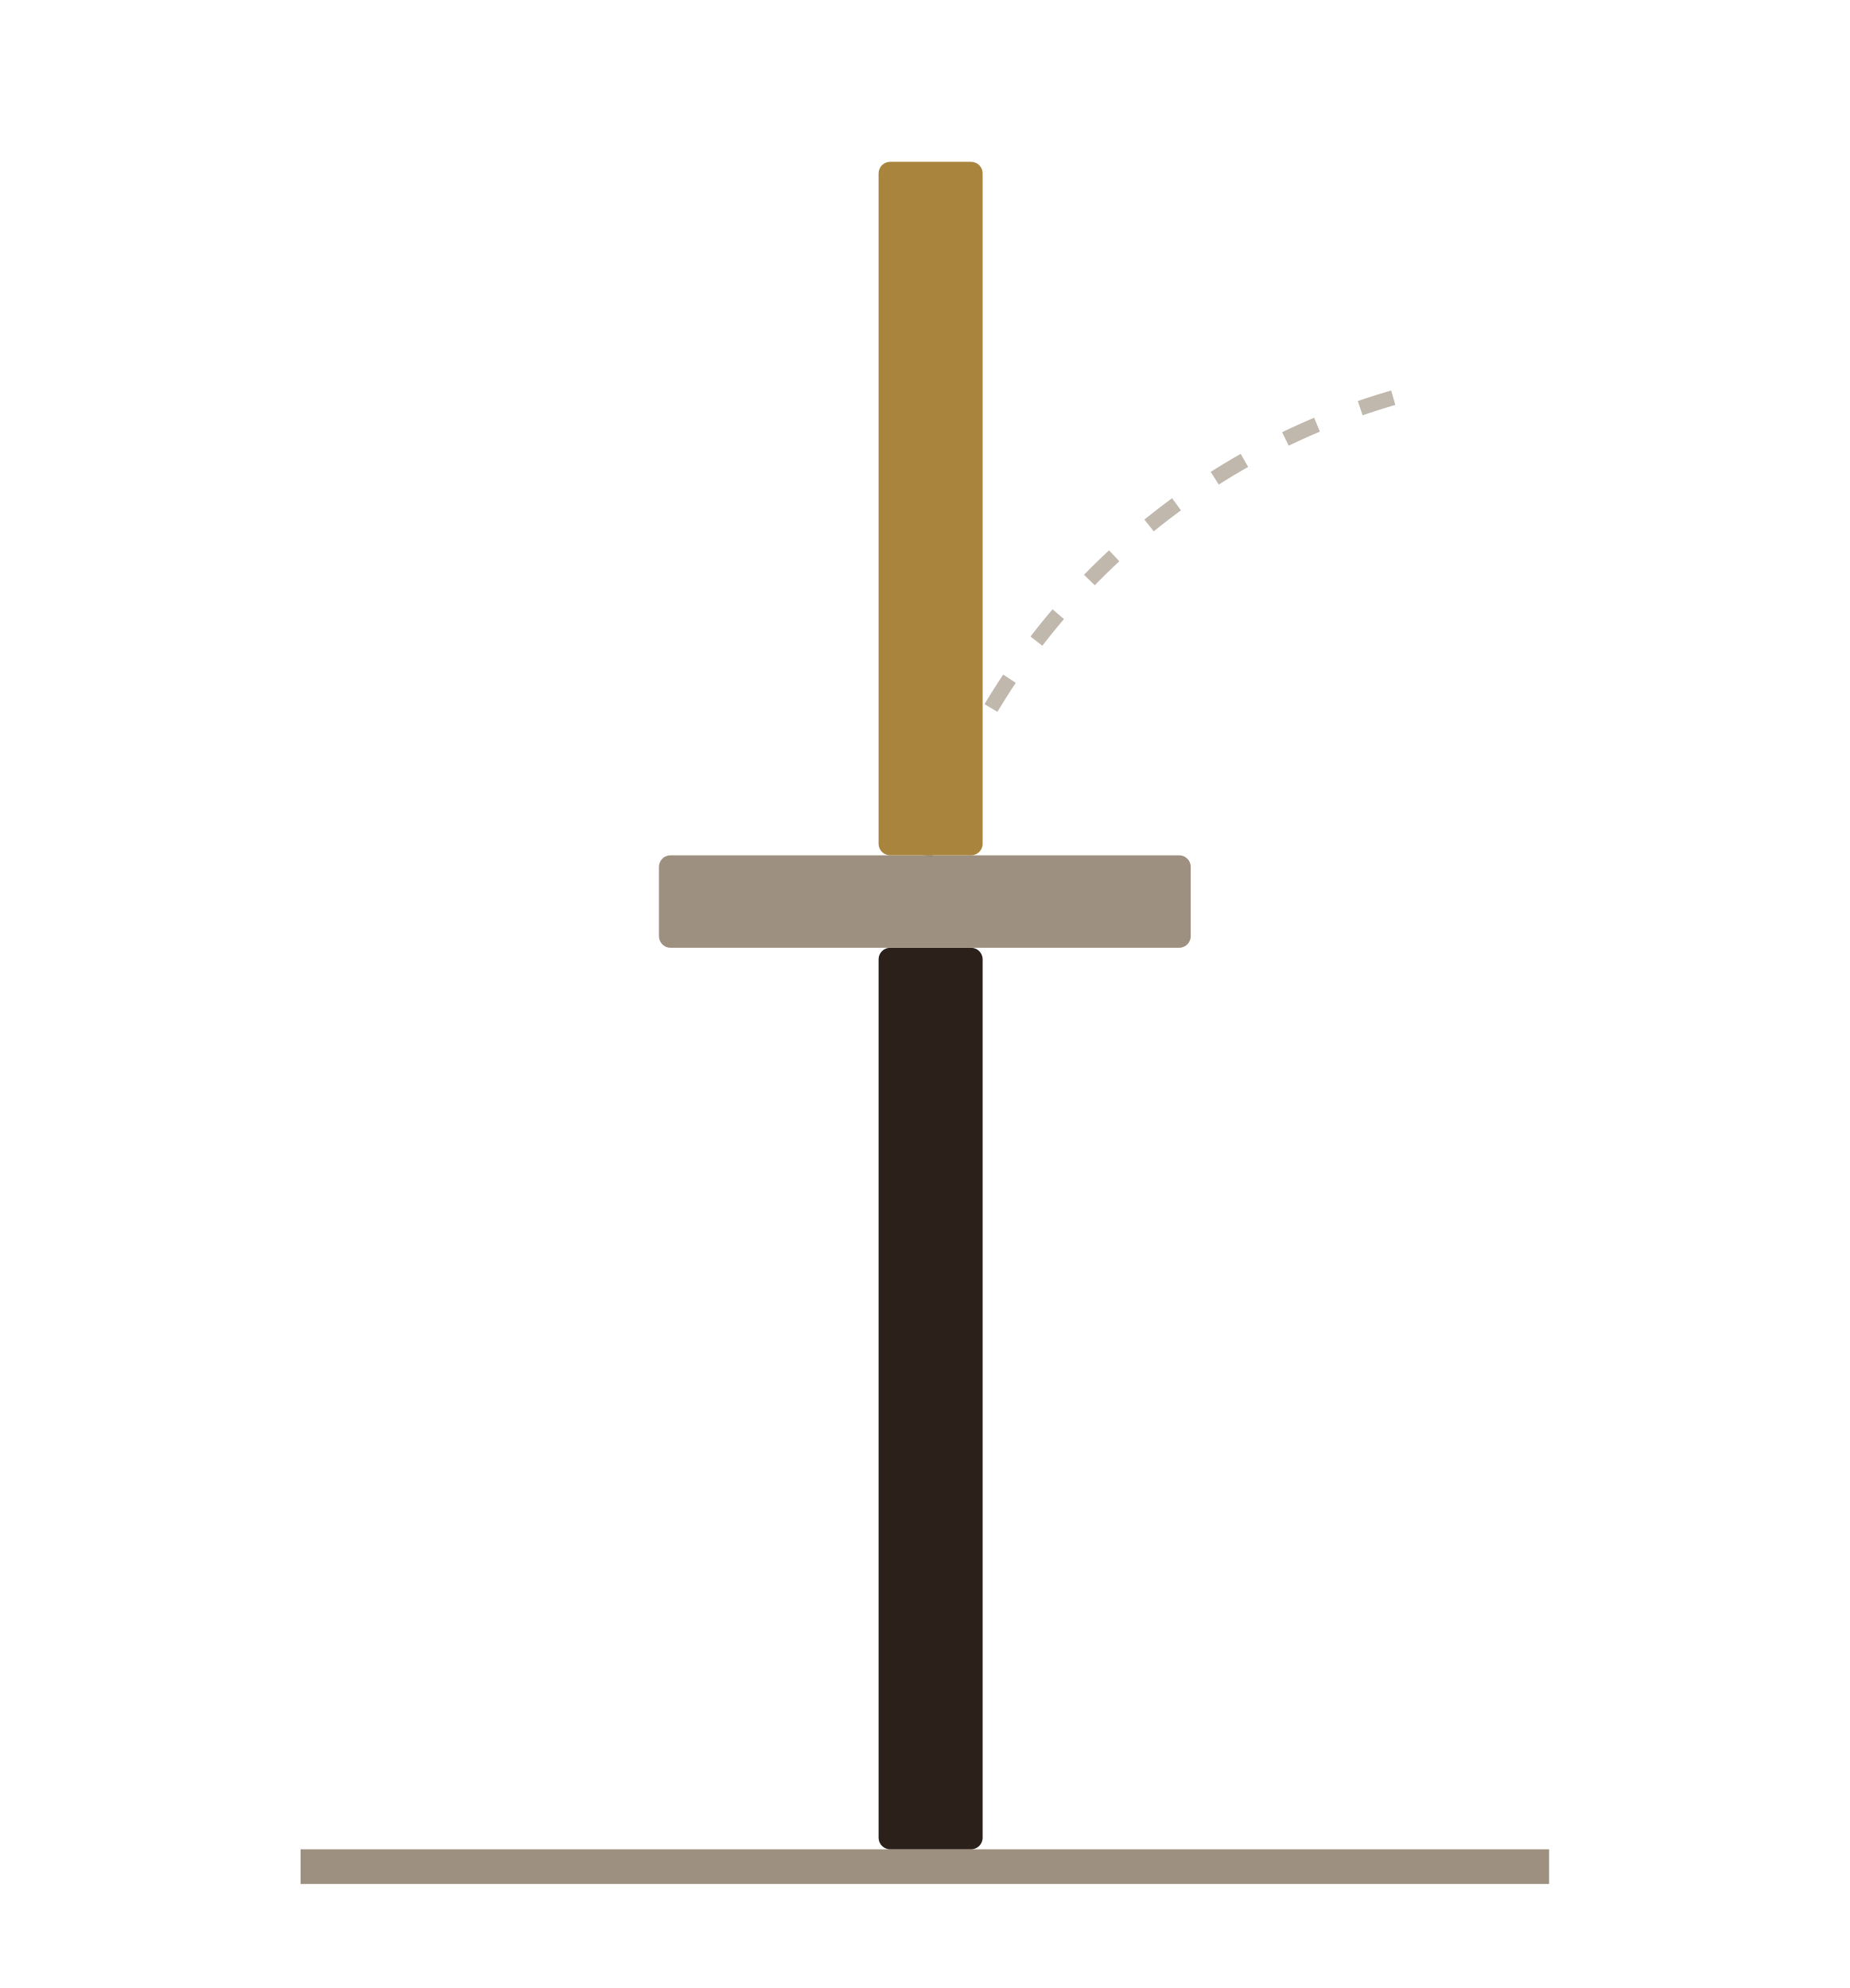
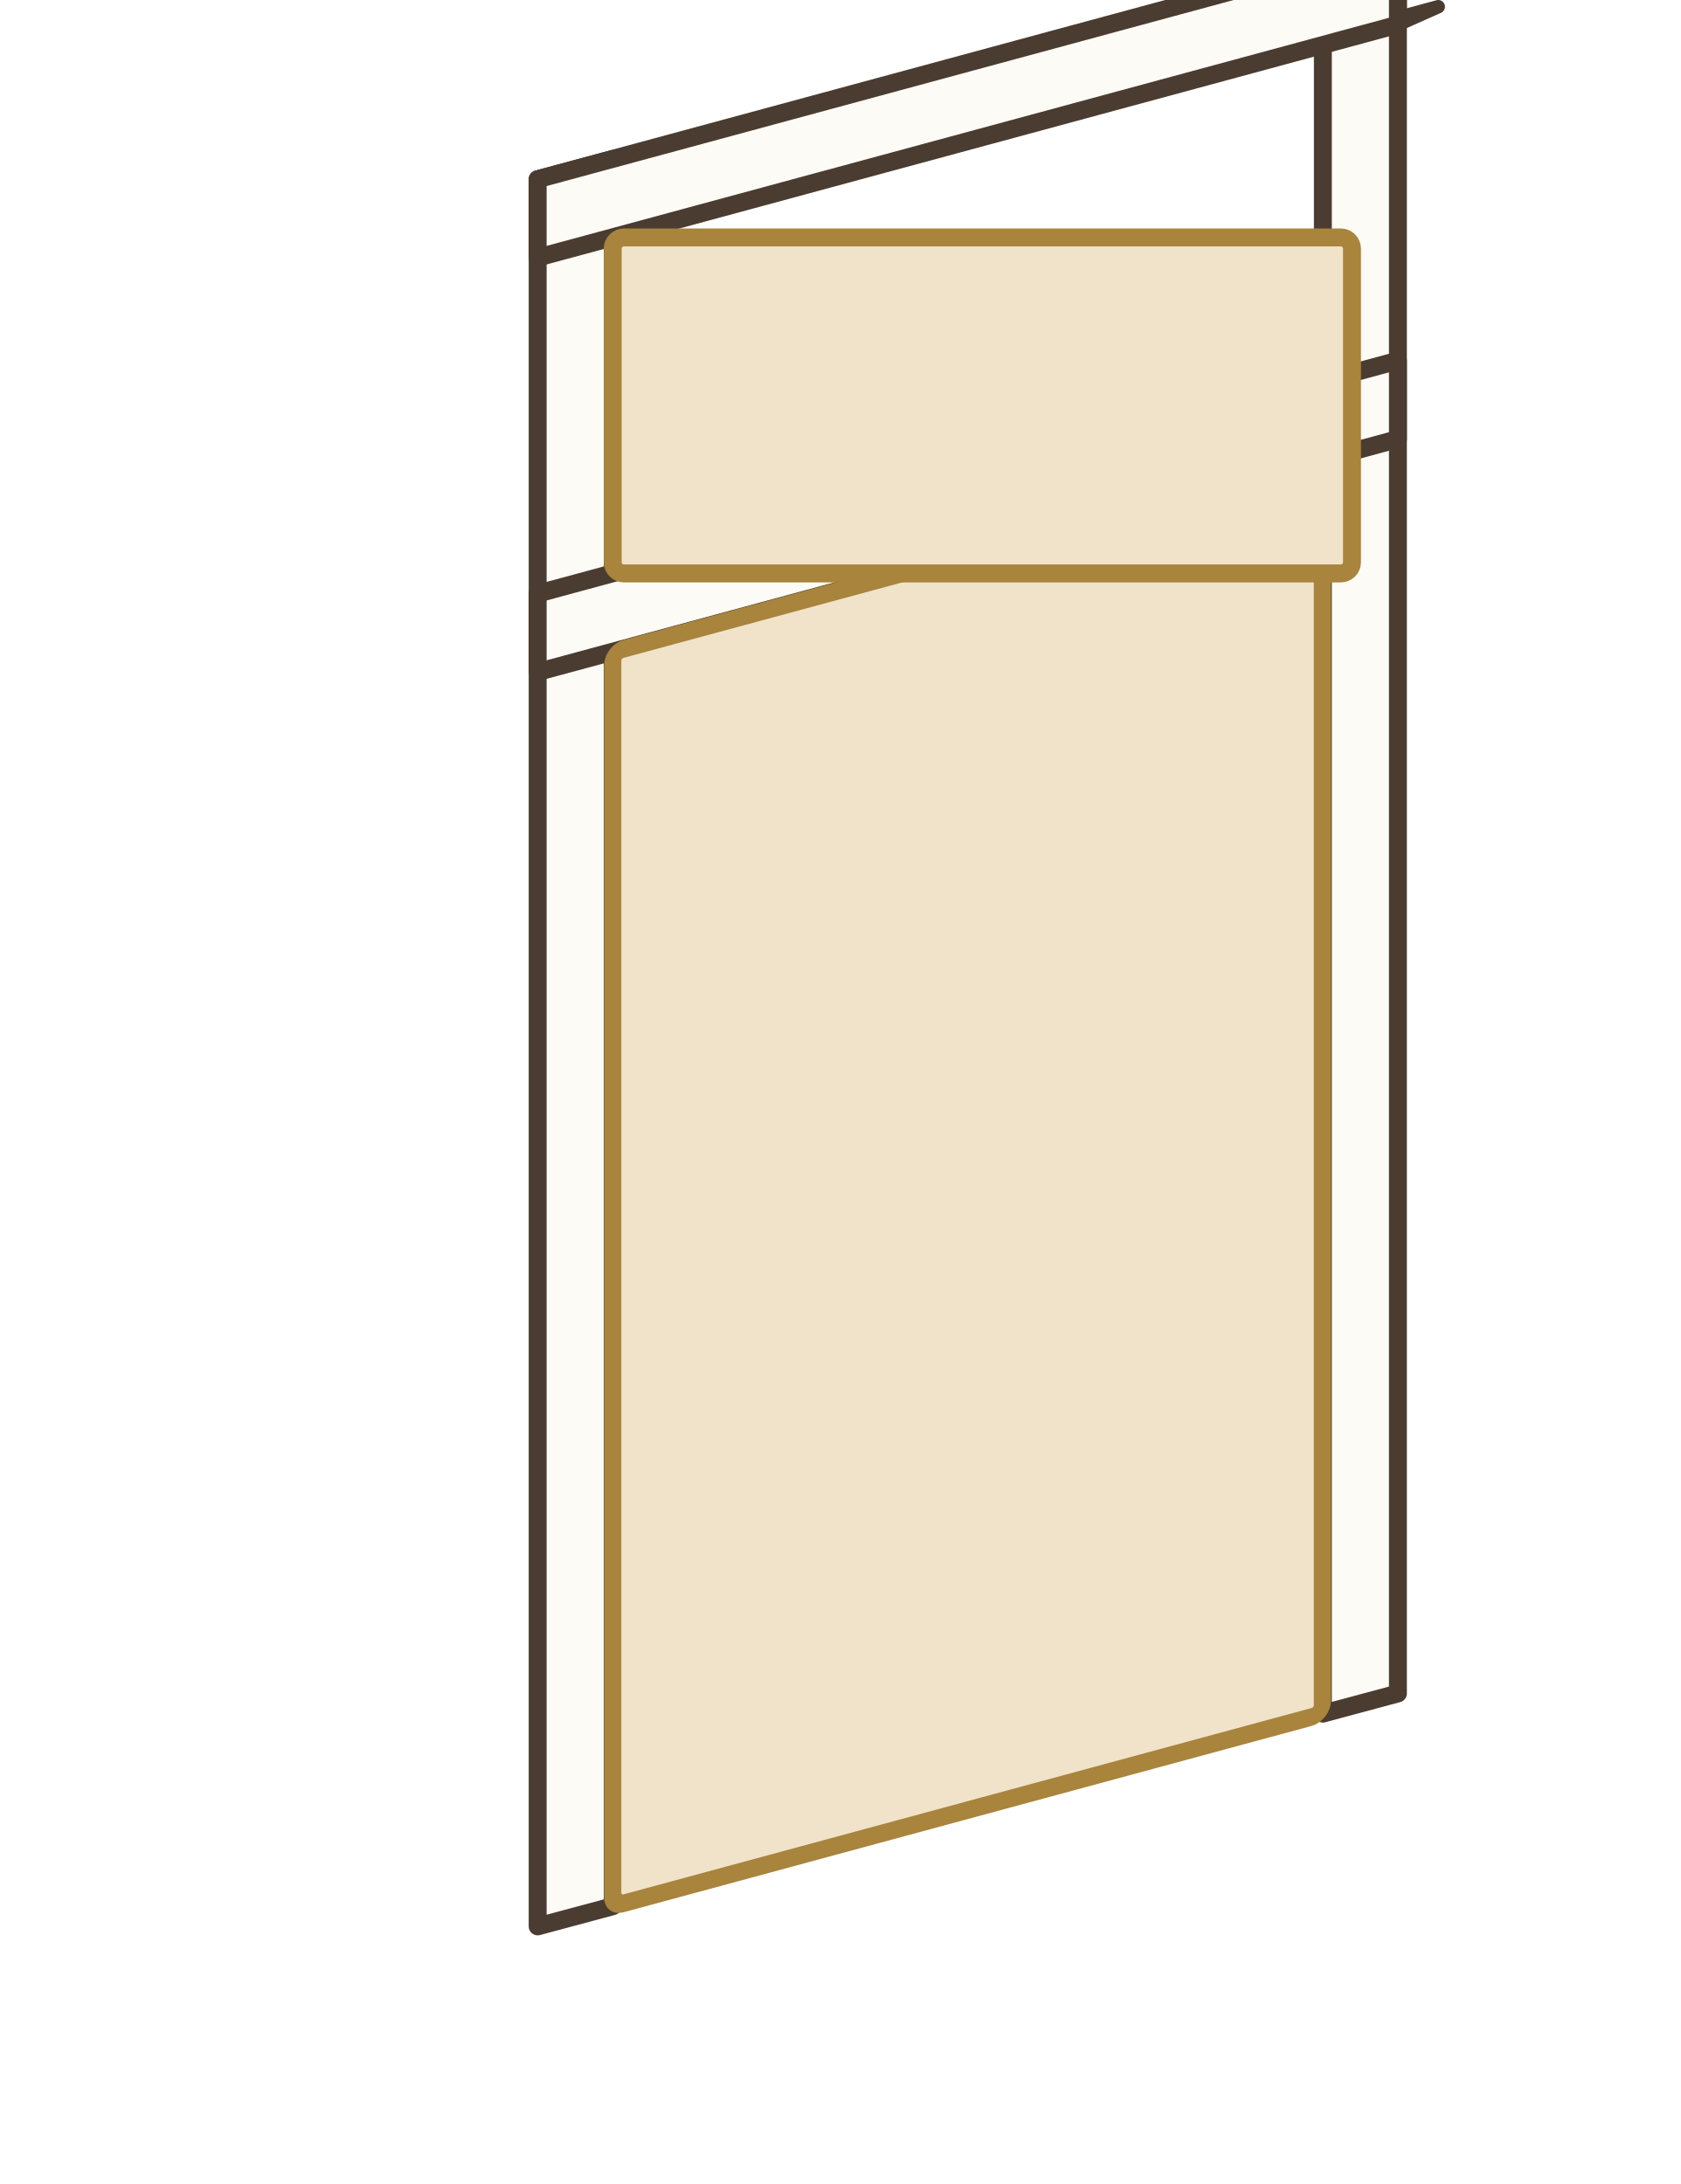
- <svg xmlns="http://www.w3.org/2000/svg" viewBox="0 0 160 172" role="img" aria-label="">
-   <style>.an{fill:#2b211a}.tr{fill:#8d7d6a;opacity:.85}.sl{fill:#a8843c}.t{stroke:#8d7d6a;stroke-width:1.3;stroke-dasharray:3 4;fill:none;opacity:.55}.pin{fill:#a8843c}g,path,line,rect{transform-box:view-box}.sash{transform-origin:80px 14px;animation:sa 4.4s ease-in-out infinite}@keyframes sa{0%,12%{transform:rotate(0)}50%,68%{transform:rotate(-42deg)}94%,100%{transform:rotate(0)}}</style>
-   <path class="t" d="M80 74 A60 60 0 0 1 122 34" />
-   <rect class="tr" x="26" y="160" width="108" height="3" />
-   <rect class="an" x="76" y="82" width="9" height="78" rx="1" />
-   <rect class="tr" x="57" y="74" width="46" height="8" rx="1" />
-   <rect class="sl sash" x="76" y="14" width="9" height="60" rx="1" />
+ <svg xmlns="http://www.w3.org/2000/svg" viewBox="0 0 150 195" role="img" aria-label="">
+   <style>g{transform-box:view-box;transform-origin:0 0}.s{animation:sl 5s linear infinite}@keyframes sl{0%{transform:matrix(0.960,-0.260,-0.000,1.000,0,0)}12%{transform:matrix(0.960,-0.260,-0.000,1.000,0,0)}24%{transform:matrix(0.960,-0.260,-0.125,1.032,0,0)}34%{transform:matrix(0.960,-0.260,-0.244,1.019,0,0)}44%{transform:matrix(0.960,-0.260,-0.318,0.986,0,0)}50%{transform:matrix(0.960,-0.260,-0.336,0.974,0,0)}68%{transform:matrix(0.960,-0.260,-0.336,0.974,0,0)}76%{transform:matrix(0.960,-0.260,-0.263,1.013,0,0)}84%{transform:matrix(0.960,-0.260,-0.145,1.033,0,0)}92%{transform:matrix(0.960,-0.260,-0.042,1.016,0,0)}100%{transform:matrix(0.960,-0.260,-0.000,1.000,0,0)}}</style>
+   <g style="transform:translate(48px,172px)">
+     <path d="M70.1 -19.0 L73.7 -20.5 L73.7 -169.5 L70.1 -168.0 Z" fill="#e6dccb" stroke="#4a3c30" stroke-width="1.2" stroke-linejoin="round" />
+     <path d="M0.0 -149.0 L76.8 -169.8 L80.4 -171.4 L3.6 -150.6 Z" fill="#f3ede1" stroke="#4a3c30" stroke-width="1.2" stroke-linejoin="round" />
+     <path d="M0.0 0.0 L6.7 -1.8 L6.7 -157.8 L0.0 -156.0 Z" fill="#fdfbf6" stroke="#4a3c30" stroke-width="1.6" stroke-linejoin="round" />
+     <path d="M70.1 -19.0 L76.8 -20.8 L76.8 -176.8 L70.1 -175.0 Z" fill="#fdfbf6" stroke="#4a3c30" stroke-width="1.6" stroke-linejoin="round" />
+     <path d="M0.0 -149.0 L76.8 -169.8 L76.8 -176.8 L0.0 -156.0 Z" fill="#fdfbf6" stroke="#4a3c30" stroke-width="1.6" stroke-linejoin="round" />
+     <path d="M0.0 -112.0 L76.8 -132.8 L76.8 -139.8 L0.0 -119.0 Z" fill="#fdfbf6" stroke="#4a3c30" stroke-width="1.6" stroke-linejoin="round" />
+     <g style="transform:translate(6.7px,-113.8px)">
+       <g style="transform:matrix(0.960,-0.260,0,1,0,0)">
+         <rect x="0" y="0" width="66" height="112" rx="1" fill="#f0e3c9" stroke="#a8843c" stroke-width="1.6" />
+       </g>
+     </g>
+     <g style="transform:translate(6.7px,-150.8px)">
+       <g class="s">
+         <rect x="0" y="0" width="66" height="30" rx="1" fill="#f0e3c9" stroke="#a8843c" stroke-width="1.6" />
+       </g>
+     </g>
+   </g>
</svg>
